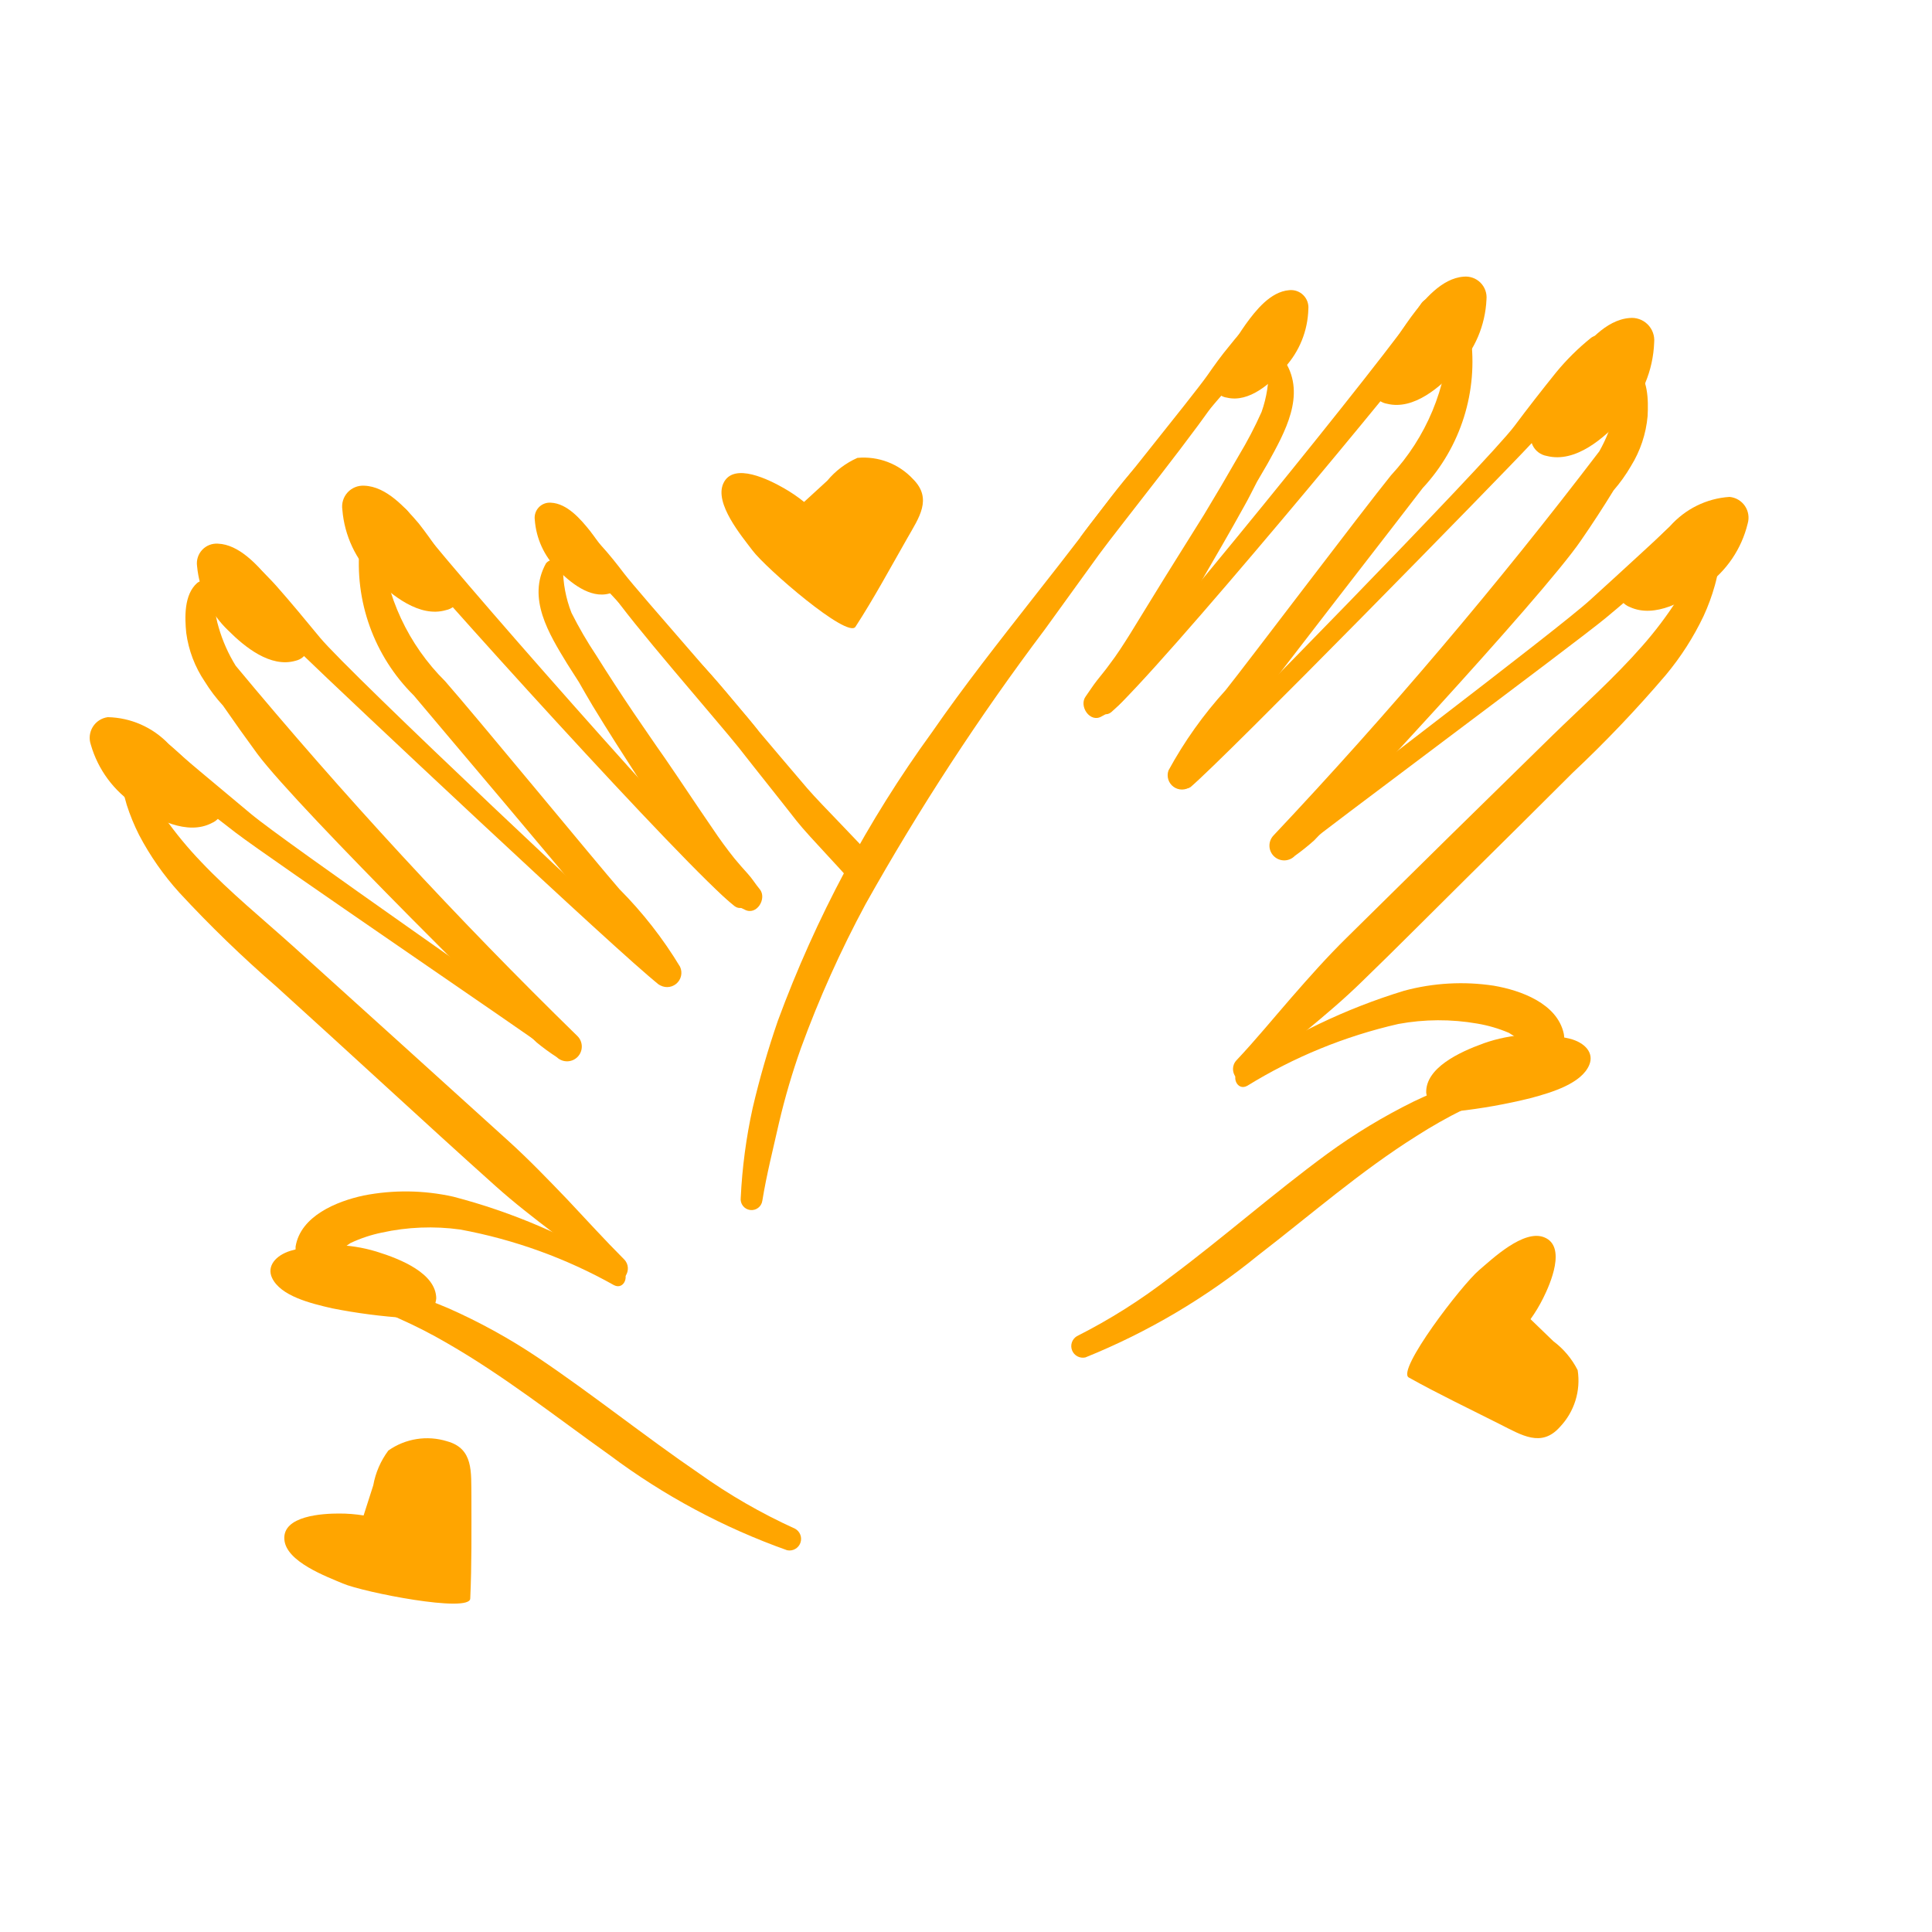
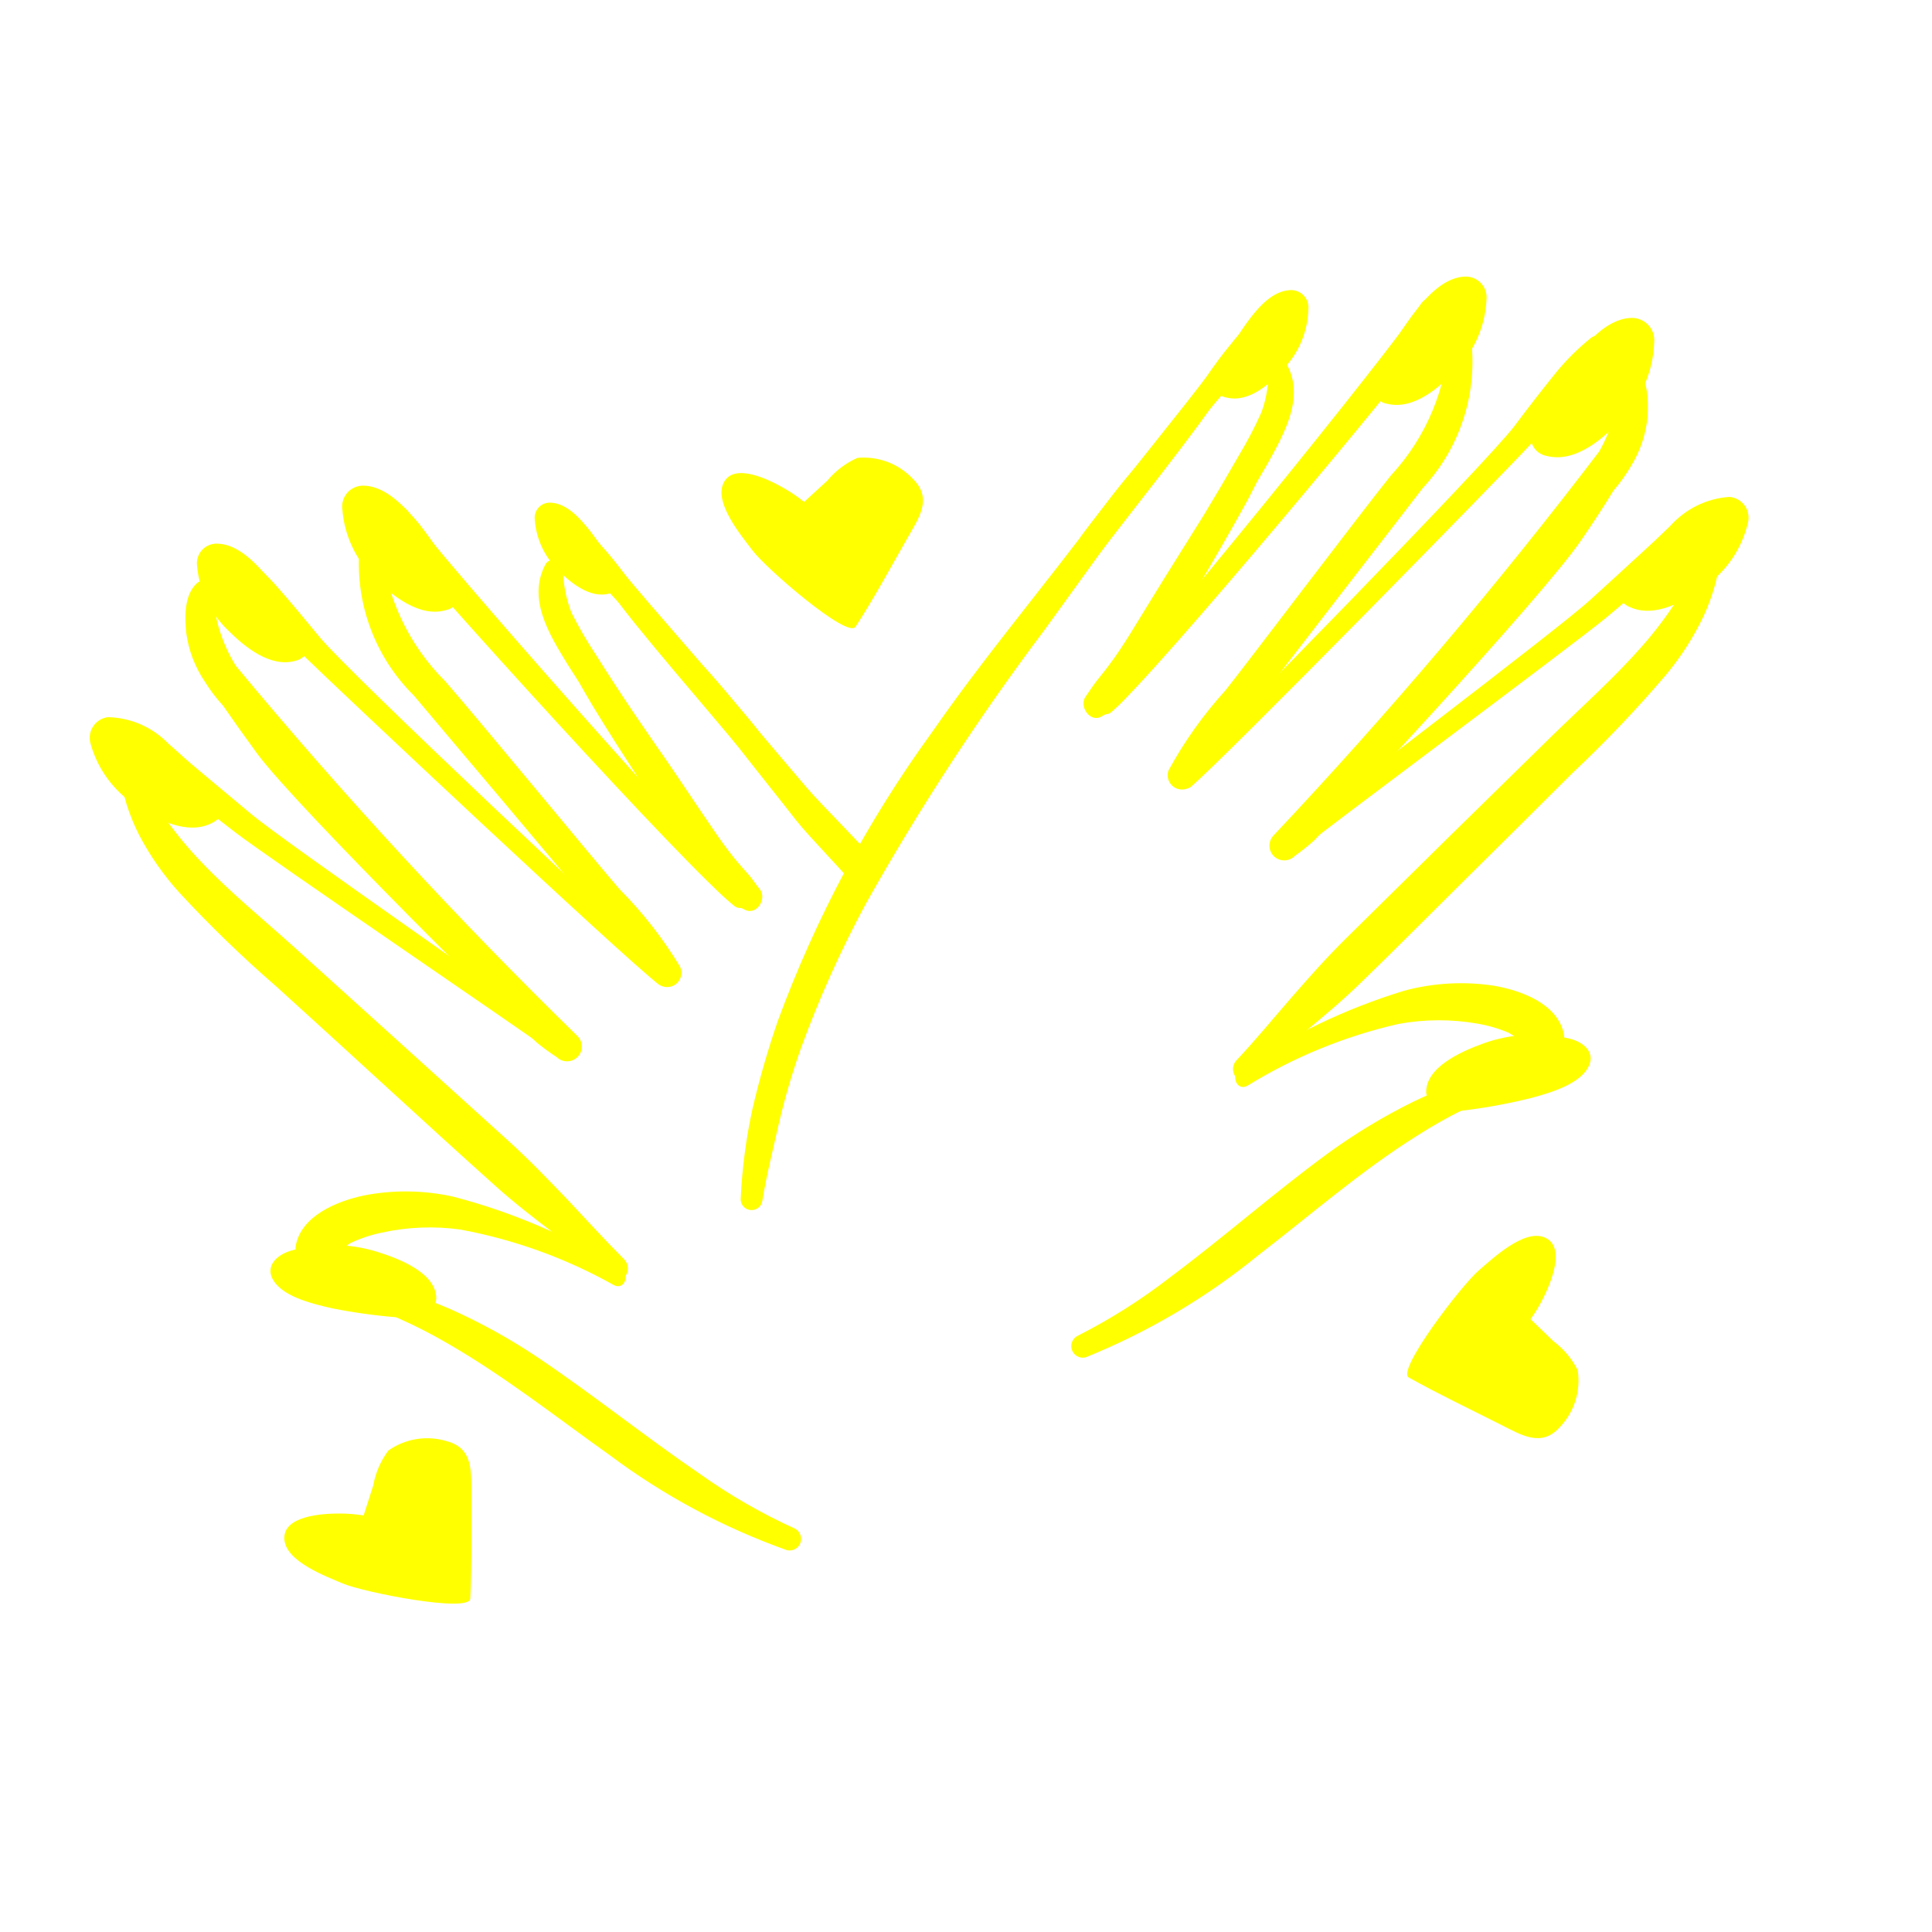
- <svg xmlns="http://www.w3.org/2000/svg" data-name="Layer 1" viewBox="0 0 5 5" x="0px" y="0px" style="fill:orange">
+ <svg xmlns="http://www.w3.org/2000/svg" data-name="Layer 1" viewBox="0 0 5 5" x="0px" y="0px" style="fill:yellow">
  <path d="M3.326.936a.025.025,0,0,0-.043.012.319.319,0,0,1-.018.118A1.043,1.043,0,0,1,3.206,1.179q-.044.077-.09.153c-.025.04-.05.08-.075.12-.039.062-.077.125-.116.188-.017.027-.034.054-.054.08-.01.014-.021.027-.032.041S2.82,1.788,2.81,1.802c-.019.025.011.07.041.052a.232.232,0,0,0,.044-.029.432.432,0,0,0,.037-.041.91.91,0,0,0,.055-.079c.041-.064.079-.129.118-.194.039-.067.078-.134.115-.201.012-.021.022-.042.033-.063l.028-.048C3.325,1.119,3.38,1.023,3.326.936Z" />
  <path d="M3.806.869A.029.029,0,0,0,3.778.845a.028.028,0,0,0-.028.025.564.564,0,0,1-.15.36c-.076.094-.376.491-.428.556a1.065,1.065,0,0,0-.148.208.037.037,0,0,0,.057.042,1.047,1.047,0,0,0,.157-.196c.05-.069.397-.515.444-.577A.48.48,0,0,0,3.806.869Z" />
  <path d="M4.264,1.077c.002-.041.002-.1-.034-.128A.025.025,0,0,0,4.192.96a.193.193,0,0,0-.005.054.252.252,0,0,1-.008.053.399.399,0,0,1-.04.101,12.52,12.52,0,0,1-.843.994.038.038,0,0,0,.055.053.593.593,0,0,0,.05-.04c.019-.018.589-.627.691-.777.029-.042.057-.085.084-.129a.408.408,0,0,0,.045-.063A.295.295,0,0,0,4.264,1.077Z" />
  <path d="M4.375,1.327c-.027.003-.047.031-.067.049l-.063.058q-.064.059-.129.118c-.085.078-.716.554-.804.628-.023.02.005.056.028.038.09-.073.726-.545.816-.619q.065-.054.129-.111l.067-.059c.023-.02.048-.035.056-.067A.03.03,0,0,0,4.375,1.327Z" />
  <path d="M4.452,1.421a.024.024,0,1,0-.048-.006.204.204,0,0,1-.014.037c-.004.012-.01.024-.015.036a.468.468,0,0,1-.035.065.993.993,0,0,1-.09.119c-.072.082-.154.155-.232.231q-.267.261-.532.523c-.051.05-.098.103-.145.157-.047.054-.092.109-.141.161-.025.027.007.072.035.046.095-.085.198-.16.289-.249.092-.089.182-.18.273-.27s.182-.18.273-.271a3.173,3.173,0,0,0,.241-.253.723.723,0,0,0,.098-.153.531.531,0,0,0,.029-.079c.004-.014.007-.029.01-.043C4.451,1.454,4.449,1.438,4.452,1.421Z" />
  <path d="M4.047,2.675c-.017-.078-.111-.112-.181-.124a.565.565,0,0,0-.232.013,1.565,1.565,0,0,0-.425.204c-.025.015-.008.057.019.042a1.292,1.292,0,0,1,.391-.16.578.578,0,0,1,.204-.001.362.362,0,0,1,.082.024.497.497,0,0,1,.067.048C4.005,2.741,4.056,2.718,4.047,2.675Z" />
  <path d="M3.932,2.786a.025.025,0,0,0-.032-.014c-.043.011-.086.017-.128.032a1.048,1.048,0,0,0-.114.047,1.515,1.515,0,0,0-.223.135c-.139.102-.268.216-.406.319a1.482,1.482,0,0,1-.242.153.03.03,0,0,0,.022.055,1.738,1.738,0,0,0,.448-.265c.135-.104.264-.217.409-.308a1.259,1.259,0,0,1,.12-.068A.721.721,0,0,1,3.918,2.818.025.025,0,0,0,3.932,2.786Z" />
  <path d="M4.118.874a.623.623,0,0,0-.091.09c-.037.046-.073.092-.108.139-.071.094-.781.82-.868.9a.023.023,0,0,0,.03.034c.09-.076.8-.801.88-.887.04-.043.079-.087.118-.131A.812.812,0,0,0,4.165.925C4.18.898,4.15.852,4.118.874Z" />
  <path d="M3.677.787c-.081.125-.724.915-.83,1.02-.021.02.006.055.029.036C2.993,1.743,3.647.956,3.737.832,3.766.792,3.703.747,3.677.787Z" />
  <path d="M3.252.837c-.031.005-.052.036-.071.059-.02.024-.038.049-.056.075-.037.053-.292.366-.328.418a.022.022,0,0,0,.035.026c.041-.048.298-.357.34-.404C3.193.988,3.212.965,3.232.943S3.28.9,3.286.87A.03.03,0,0,0,3.252.837Z" />
  <path d="M2.945,1.202c-.049.054-.093.115-.137.173q-.066.086-.133.171c-.09.115-.18.229-.263.349a3.085,3.085,0,0,0-.399.747,2.298,2.298,0,0,0-.065.225,1.389,1.389,0,0,0-.031.233.028.028,0,0,0,.056.007c.011-.068.028-.134.043-.201a1.826,1.826,0,0,1,.057-.194,2.835,2.835,0,0,1,.167-.372,6.312,6.312,0,0,1,.464-.711c.047-.065.094-.13.141-.195.048-.066.274-.347.314-.418A1.784,1.784,0,0,0,2.945,1.202Z" />
  <path d="M1.413,1.458a.025.025,0,0,1,.044.011.319.319,0,0,0,.022.117,1.043,1.043,0,0,0,.064.11q.047.075.097.149c.027.039.053.078.08.116.042.061.082.122.124.183.018.027.037.053.057.078.011.013.022.026.034.039s.02.027.031.04c.02.024-.008.07-.039.053a.232.232,0,0,1-.046-.027.432.432,0,0,1-.039-.039.91.91,0,0,1-.058-.077C1.74,2.15,1.699,2.086,1.658,2.023c-.042-.065-.084-.13-.124-.196-.012-.02-.024-.041-.036-.062L1.468,1.718C1.421,1.641,1.363,1.548,1.413,1.458Z" />
  <path d="M.931,1.411a.029.029,0,0,1,.027-.025.028.028,0,0,1,.029.023.564.564,0,0,0,.165.354c.08.091.396.475.451.538a1.065,1.065,0,0,1,.157.201.037.037,0,0,1-.056.045,1.047,1.047,0,0,1-.165-.189c-.052-.067-.418-.498-.468-.558A.48.48,0,0,1,.931,1.411Z" />
  <path d="M.482,1.638C.478,1.598.476,1.539.51,1.509a.025.025,0,0,1,.039.009.193.193,0,0,1,.007.054.252.252,0,0,0,.01.052.399.399,0,0,0,.044.099,12.52,12.52,0,0,0,.884.958.038.038,0,0,1-.053.055.593.593,0,0,1-.052-.038c-.02-.017-.615-.602-.723-.747C.636,1.91.606,1.868.577,1.826A.408.408,0,0,1,.53,1.764.295.295,0,0,1,.482,1.638Z" />
  <path d="M.381,1.893c.027.001.049.029.069.046l.065.055q.067.056.134.112c.088.074.739.523.829.594.024.019-.003.057-.027.039C1.358,2.671.703,2.226.61,2.155q-.068-.052-.134-.105l-.069-.056C.384,1.975.358,1.96.349,1.929A.03.03,0,0,1,.381,1.893Z" />
  <path d="M.309,1.99a.024.024,0,1,1,.047-.008.204.204,0,0,0,.016.036c.005.012.011.024.016.035a.468.468,0,0,0,.038.063.993.993,0,0,0,.095.115c.075.079.16.148.241.221q.277.25.554.501c.053.048.102.099.152.151.049.052.097.105.147.155.026.026-.004.072-.033.048-.098-.081-.204-.152-.299-.237-.095-.085-.19-.172-.284-.258s-.189-.173-.284-.259a3.173,3.173,0,0,1-.251-.243.723.723,0,0,1-.104-.149.531.531,0,0,1-.032-.078c-.004-.014-.008-.028-.011-.043C.31,2.023.312,2.007.309,1.99Z" />
  <path d="M.765,3.226c.013-.079.106-.117.176-.132a.565.565,0,0,1,.232.003,1.565,1.565,0,0,1,.433.186c.026.014.01.057-.017.043a1.292,1.292,0,0,0-.398-.144.578.578,0,0,0-.203.008.362.362,0,0,0-.081.027.497.497,0,0,0-.065.051A.048.048,0,0,1,.765,3.226Z" />
  <path d="M.885,3.332a.025.025,0,0,1,.031-.015c.043.009.086.014.129.027a1.048,1.048,0,0,1,.116.042,1.515,1.515,0,0,1,.229.126c.143.096.277.204.419.301a1.482,1.482,0,0,0,.248.143.03.03,0,0,1-.02.056,1.738,1.738,0,0,1-.459-.246c-.139-.099-.273-.205-.421-.29a1.259,1.259,0,0,0-.123-.063A.721.721,0,0,0,.9,3.364.025.025,0,0,1,.885,3.332Z" />
  <path d="M.619,1.429a.623.623,0,0,1,.095.086c.039.044.076.089.114.135.075.091.815.787.905.862a.023.023,0,0,1-.029.035C1.61,2.475.871,1.78.787,1.698.745,1.657.704,1.614.664,1.572a.812.812,0,0,1-.089-.09C.558,1.455.586,1.408.619,1.429Z" />
  <path d="M1.056,1.324c.086.121.762.884.872.984.021.019-.003.055-.027.037C1.78,2.251,1.093,1.491.998,1.371.967,1.333,1.028,1.285,1.056,1.324Z" />
  <path d="M1.483,1.356c.031.004.053.034.073.056.021.023.04.047.059.072.039.051.307.353.345.404a.022.022,0,0,1-.034.028c-.043-.046-.313-.345-.356-.39-.021-.022-.041-.043-.062-.065s-.05-.041-.057-.071A.03.03,0,0,1,1.483,1.356Z" />
  <path d="M2.062,2.125c.034.043.131.141.164.184.014-.027.028-.053.04-.08C2.228,2.184,2.127,2.084,2.089,2.04q-.07-.082-.14-.165c-.047-.056-.093-.115-.144-.167A1.784,1.784,0,0,0,1.581,1.531c.043.069.281.341.331.404C1.962,1.999,2.012,2.061,2.062,2.125Z" />
  <path d="M4.062,2.688c.04.01.064.037.051.068-.02.048-.096.071-.152.086a1.466,1.466,0,0,1-.191.034l-.011 0a.056.056,0,0,1-.068-.048c-.002-.064.085-.105.149-.128A.394.394,0,0,1,4.062,2.688Z" />
  <path d="M4.281.886A.058.058,0,0,0,4.217.823c-.062.005-.112.066-.147.112a1.189,1.189,0,0,0-.098.161l-.004.01a.05.05,0,0,0,.035.074c.075.019.149-.047.196-.098A.302.302,0,0,0,4.281.886Z" />
  <path d="M4.523,1.355a.054.054,0,0,0-.047-.069.224.224,0,0,0-.154.076,1.101,1.101,0,0,0-.118.128l-.005.008a.046.046,0,0,0,.019.073c.065.03.144-.016.195-.054A.279.279,0,0,0,4.523,1.355Z" />
  <path d="M1.384,1.345a.039.039,0,0,1,.042-.044c.042.002.077.043.101.073a.802.802,0,0,1,.069.106l.003.006a.034.034,0,0,1-.022.05c-.05.014-.102-.029-.134-.062A.203.203,0,0,1,1.384,1.345Z" />
  <path d="M.752,3.237c-.039.012-.062.04-.048.07.022.047.099.066.156.079a1.466,1.466,0,0,0,.192.025l.011-0A.056.056,0,0,0,1.129,3.36c-.001-.064-.09-.101-.155-.121A.394.394,0,0,0,.752,3.237Z" />
  <path d="M.51,1.465A.051.051,0,0,1,.564,1.407c.054.002.101.054.133.092a1.039,1.039,0,0,1,.092.137l.004.008a.044.044,0,0,1-.028.066c-.065.019-.132-.036-.174-.078A.264.264,0,0,1,.51,1.465Z" />
  <path d="M.886,1.319a.054.054,0,0,1,.057-.062c.057.002.106.057.141.098A1.101,1.101,0,0,1,1.18,1.5l.004.009a.046.046,0,0,1-.03.07c-.068.02-.14-.038-.185-.083A.279.279,0,0,1,.886,1.319Z" />
  <path d="M.235,1.927a.054.054,0,0,1,.044-.071.224.224,0,0,1,.157.069,1.101,1.101,0,0,1,.123.123l.005.008a.046.046,0,0,1-.016.074c-.063.033-.145-.01-.197-.046A.279.279,0,0,1,.235,1.927Z" />
  <path d="M3.386.8A.045.045,0,0,0,3.336.751c-.048.004-.086.052-.112.088A.918.918,0,0,0,3.15.964L3.147.972a.038.038,0,0,0,.028.057c.058.014.115-.038.15-.078A.233.233,0,0,0,3.386.8Z" />
  <path d="M3.847.775A.054.054,0,0,0,3.788.716c-.057.004-.104.061-.136.104a1.101,1.101,0,0,0-.091.149L3.557.977a.046.046,0,0,0,.033.068c.069.017.138-.044.181-.091A.279.279,0,0,0,3.847.775Z" />
  <path d="M4.037,3.693a.174.174,0,0,0,.046-.147.214.214,0,0,0-.063-.075l-.059-.057a.391.391,0,0,0,.033-.055c.018-.036.061-.134.002-.157-.053-.021-.134.056-.168.085-.045.038-.215.26-.182.278.077.043.157.081.236.121C3.938,3.714,3.989,3.747,4.037,3.693Z" />
  <path d="M2.363,1.24A.174.174,0,0,0,2.219,1.185a.214.214,0,0,0-.078.059L2.081,1.299a.391.391,0,0,0-.053-.036c-.035-.02-.13-.069-.156-.012-.024.052.048.137.075.173.035.047.247.23.267.198.048-.074.09-.152.134-.229C2.378,1.34,2.414,1.291,2.363,1.24Z" />
  <path d="M1.157,3.73a.174.174,0,0,0-.152.024.214.214,0,0,0-.039.09l-.025.078a.391.391,0,0,0-.064-.005c-.04,0-.147.005-.141.068.005.057.109.095.151.113.054.023.329.077.33.039.004-.088.003-.177.003-.265C1.219,3.81,1.226,3.749,1.157,3.73Z" />
</svg>
